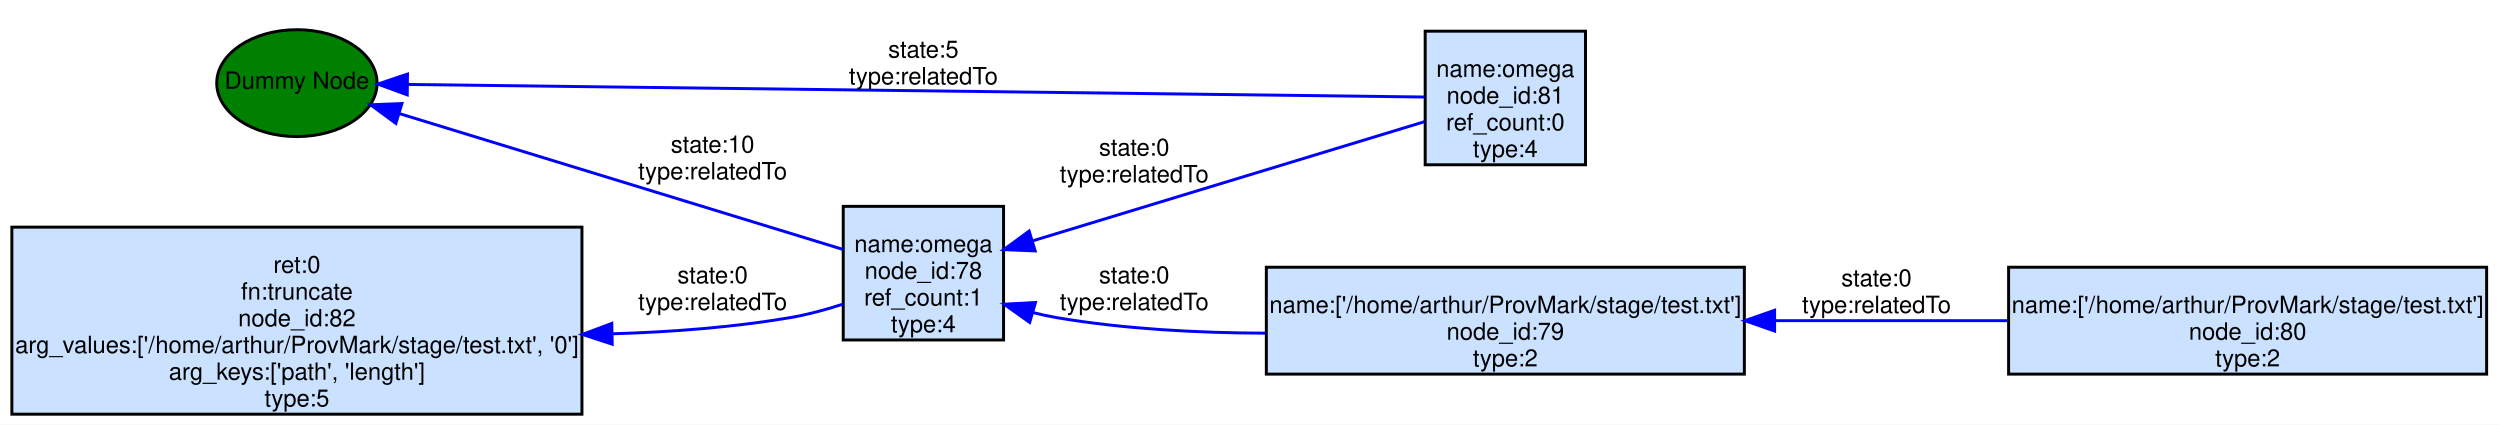
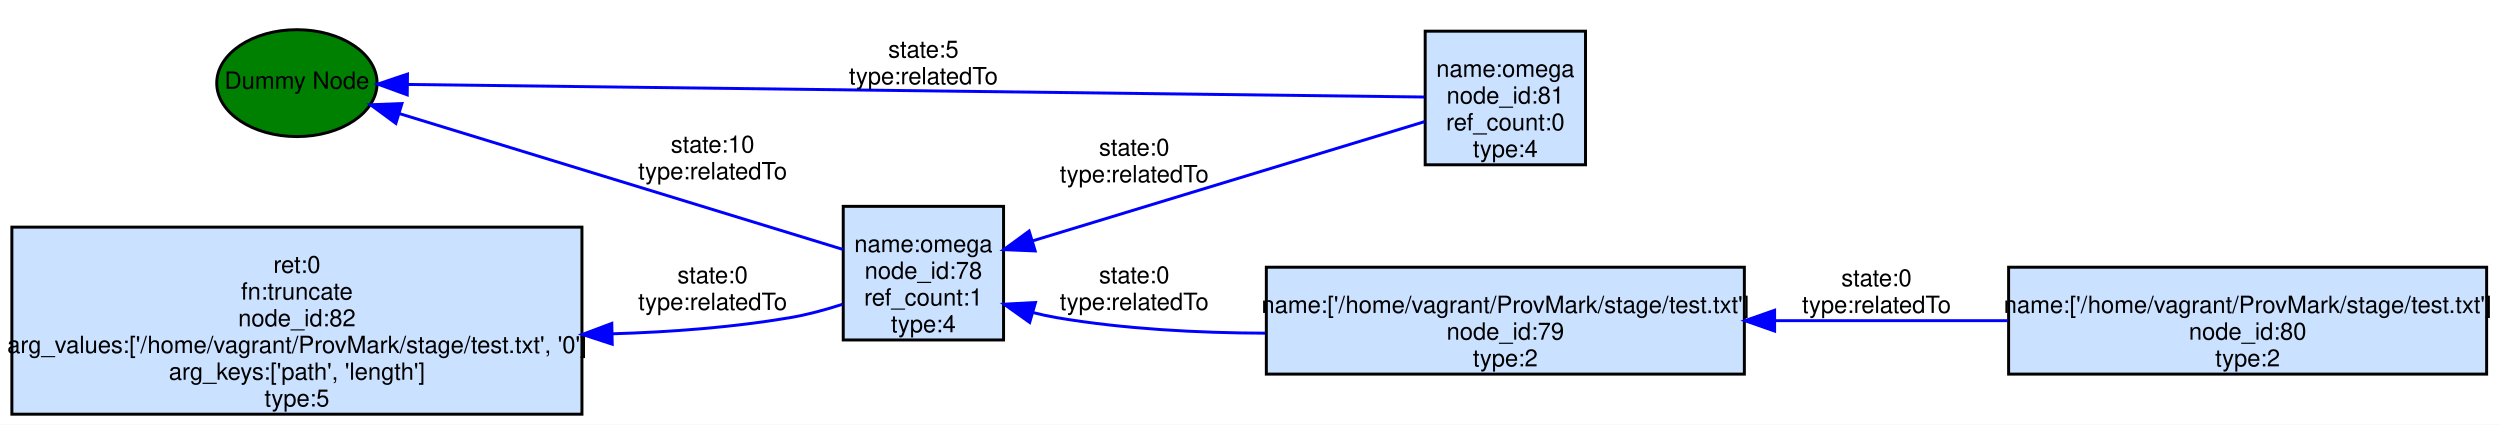
<svg xmlns="http://www.w3.org/2000/svg" width="842pt" height="143pt" viewBox="0.00 0.00 842.00 143.00">
  <g id="graph0" class="graph" transform="scale(1 1) rotate(0) translate(4 139)">
    <polygon fill="white" stroke="none" points="-4,4 -4,-139 838,-139 838,4 -4,4" />
    <g id="node1" class="node">
      <polygon fill="#cae1ff" stroke="black" points="334,-69.5 280,-69.5 280,-24.5 334,-24.5 334,-69.5" />
      <text text-anchor="middle" x="307" y="-54.1" font-family="Helvetica,sans-Serif" font-size="8.00">name:omega</text>
      <text text-anchor="middle" x="307" y="-45.1" font-family="Helvetica,sans-Serif" font-size="8.00">node_id:78</text>
      <text text-anchor="middle" x="307" y="-36.1" font-family="Helvetica,sans-Serif" font-size="8.00">ref_count:1</text>
      <text text-anchor="middle" x="307" y="-27.1" font-family="Helvetica,sans-Serif" font-size="8.00">type:4</text>
    </g>
    <g id="node3" class="node">
      <polygon fill="#cae1ff" stroke="black" points="192,-62.5 0,-62.5 0,0.5 192,0.5 192,-62.5" />
      <text text-anchor="middle" x="96" y="-47.1" font-family="Helvetica,sans-Serif" font-size="8.00">ret:0</text>
      <text text-anchor="middle" x="96" y="-38.1" font-family="Helvetica,sans-Serif" font-size="8.00">fn:truncate</text>
      <text text-anchor="middle" x="96" y="-29.1" font-family="Helvetica,sans-Serif" font-size="8.00">node_id:82</text>
-       <text text-anchor="middle" x="96" y="-20.1" font-family="Helvetica,sans-Serif" font-size="8.00">arg_values:['/home/arthur/ProvMark/stage/test.txt', '0']</text>
+       <text text-anchor="middle" x="96" y="-20.1" font-family="Helvetica,sans-Serif" font-size="8.00">arg_values:['/home/vagrant/ProvMark/stage/test.txt', '0']</text>
      <text text-anchor="middle" x="96" y="-11.1" font-family="Helvetica,sans-Serif" font-size="8.00">arg_keys:['path', 'length']</text>
      <text text-anchor="middle" x="96" y="-2.1" font-family="Helvetica,sans-Serif" font-size="8.00">type:5</text>
    </g>
    <g id="edge6" class="edge">
      <path fill="none" stroke="blue" d="M279.833,-36.544C274.05,-34.667 267.889,-32.995 262,-32 242.79,-28.756 222.141,-27.165 202.174,-26.577" />
      <polygon fill="blue" stroke="blue" points="202.195,-23.077 192.123,-26.362 202.046,-30.075 202.195,-23.077" />
      <text text-anchor="middle" x="236" y="-43.6" font-family="Helvetica,sans-Serif" font-size="8.00">state:0</text>
      <text text-anchor="middle" x="236" y="-34.6" font-family="Helvetica,sans-Serif" font-size="8.00">type:relatedTo</text>
    </g>
    <g id="node6" class="node">
      <ellipse fill="green" stroke="black" cx="96" cy="-111" rx="27" ry="18" />
      <text text-anchor="middle" x="96" y="-109.1" font-family="Helvetica,sans-Serif" font-size="8.00">Dummy Node</text>
    </g>
    <g id="edge3" class="edge">
      <path fill="none" stroke="blue" d="M279.953,-54.976C242.145,-66.554 172.049,-88.018 130.461,-100.754" />
      <polygon fill="blue" stroke="blue" points="129.326,-97.441 120.789,-103.715 131.376,-104.134 129.326,-97.441" />
      <text text-anchor="middle" x="236" y="-87.6" font-family="Helvetica,sans-Serif" font-size="8.00">state:10</text>
      <text text-anchor="middle" x="236" y="-78.6" font-family="Helvetica,sans-Serif" font-size="8.00">type:relatedTo</text>
    </g>
    <g id="node2" class="node">
      <polygon fill="#cae1ff" stroke="black" points="833.5,-49 672.5,-49 672.5,-13 833.5,-13 833.5,-49" />
-       <text text-anchor="middle" x="753" y="-33.6" font-family="Helvetica,sans-Serif" font-size="8.00">name:['/home/arthur/ProvMark/stage/test.txt']</text>
+       <text text-anchor="middle" x="753" y="-33.6" font-family="Helvetica,sans-Serif" font-size="8.00">name:['/home/vagrant/ProvMark/stage/test.txt']</text>
      <text text-anchor="middle" x="753" y="-24.6" font-family="Helvetica,sans-Serif" font-size="8.00">node_id:80</text>
      <text text-anchor="middle" x="753" y="-15.6" font-family="Helvetica,sans-Serif" font-size="8.00">type:2</text>
    </g>
    <g id="node5" class="node">
      <polygon fill="#cae1ff" stroke="black" points="583.5,-49 422.5,-49 422.5,-13 583.5,-13 583.5,-49" />
-       <text text-anchor="middle" x="503" y="-33.6" font-family="Helvetica,sans-Serif" font-size="8.00">name:['/home/arthur/ProvMark/stage/test.txt']</text>
+       <text text-anchor="middle" x="503" y="-33.6" font-family="Helvetica,sans-Serif" font-size="8.00">name:['/home/vagrant/ProvMark/stage/test.txt']</text>
      <text text-anchor="middle" x="503" y="-24.6" font-family="Helvetica,sans-Serif" font-size="8.00">node_id:79</text>
      <text text-anchor="middle" x="503" y="-15.6" font-family="Helvetica,sans-Serif" font-size="8.00">type:2</text>
    </g>
    <g id="edge5" class="edge">
      <path fill="none" stroke="blue" d="M672.166,-31C647.165,-31 619.409,-31 593.771,-31" />
      <polygon fill="blue" stroke="blue" points="593.684,-27.5 583.684,-31 593.684,-34.5 593.684,-27.5" />
      <text text-anchor="middle" x="628" y="-42.6" font-family="Helvetica,sans-Serif" font-size="8.00">state:0</text>
      <text text-anchor="middle" x="628" y="-33.6" font-family="Helvetica,sans-Serif" font-size="8.00">type:relatedTo</text>
    </g>
    <g id="node4" class="node">
      <polygon fill="#cae1ff" stroke="black" points="530,-128.5 476,-128.5 476,-83.5 530,-83.5 530,-128.5" />
      <text text-anchor="middle" x="503" y="-113.1" font-family="Helvetica,sans-Serif" font-size="8.00">name:omega</text>
      <text text-anchor="middle" x="503" y="-104.1" font-family="Helvetica,sans-Serif" font-size="8.00">node_id:81</text>
      <text text-anchor="middle" x="503" y="-95.1" font-family="Helvetica,sans-Serif" font-size="8.00">ref_count:0</text>
      <text text-anchor="middle" x="503" y="-86.1" font-family="Helvetica,sans-Serif" font-size="8.00">type:4</text>
    </g>
    <g id="edge2" class="edge">
      <path fill="none" stroke="blue" d="M475.836,-98.043C441.752,-87.677 382.012,-69.509 343.764,-57.877" />
      <polygon fill="blue" stroke="blue" points="344.644,-54.486 334.058,-54.925 342.607,-61.183 344.644,-54.486" />
      <text text-anchor="middle" x="378" y="-86.6" font-family="Helvetica,sans-Serif" font-size="8.00">state:0</text>
      <text text-anchor="middle" x="378" y="-77.6" font-family="Helvetica,sans-Serif" font-size="8.00">type:relatedTo</text>
    </g>
    <g id="edge4" class="edge">
      <path fill="none" stroke="blue" d="M475.739,-106.324C405.618,-107.19 213.863,-109.557 133.352,-110.551" />
      <polygon fill="blue" stroke="blue" points="133.158,-107.053 123.202,-110.677 133.244,-114.053 133.158,-107.053" />
      <text text-anchor="middle" x="307" y="-119.6" font-family="Helvetica,sans-Serif" font-size="8.00">state:5</text>
      <text text-anchor="middle" x="307" y="-110.6" font-family="Helvetica,sans-Serif" font-size="8.00">type:relatedTo</text>
    </g>
    <g id="edge1" class="edge">
      <path fill="none" stroke="blue" d="M422.182,-26.787C399.382,-26.864 374.596,-28.177 352,-32 349.332,-32.452 346.608,-33.042 343.888,-33.727" />
      <polygon fill="blue" stroke="blue" points="342.797,-30.4 334.167,-36.546 344.746,-37.123 342.797,-30.4" />
      <text text-anchor="middle" x="378" y="-43.6" font-family="Helvetica,sans-Serif" font-size="8.00">state:0</text>
      <text text-anchor="middle" x="378" y="-34.6" font-family="Helvetica,sans-Serif" font-size="8.00">type:relatedTo</text>
    </g>
  </g>
</svg>
